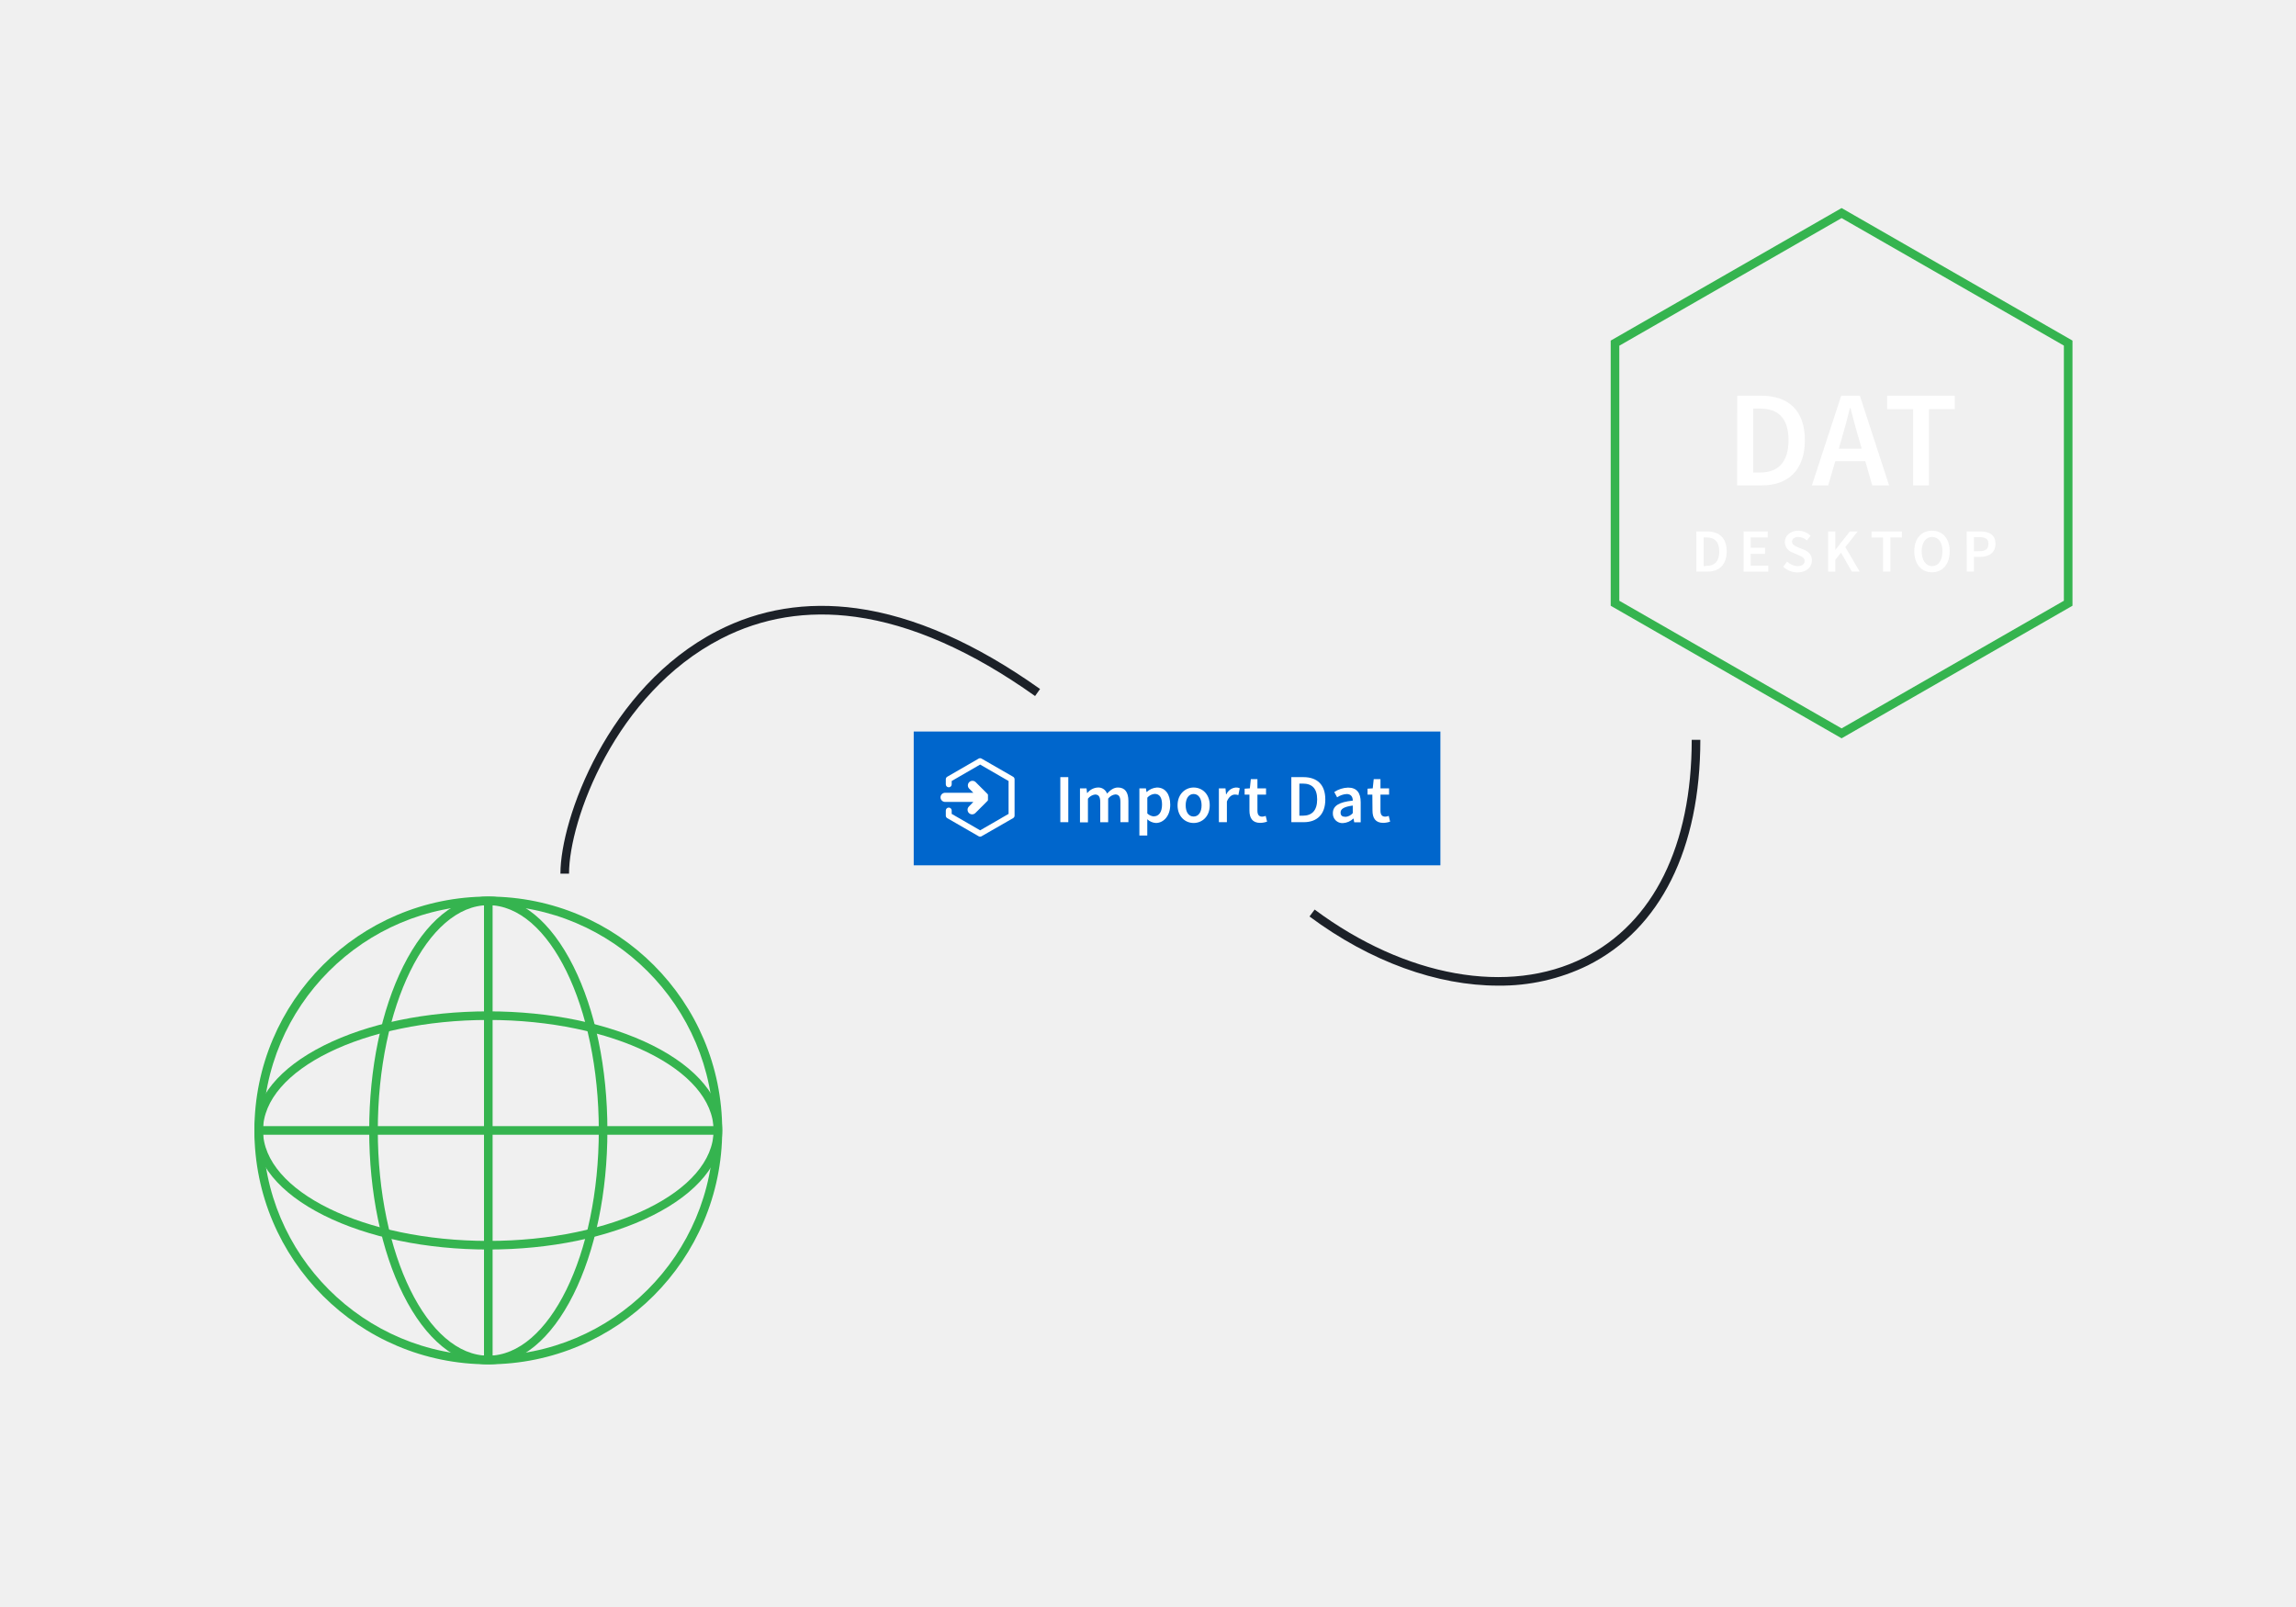
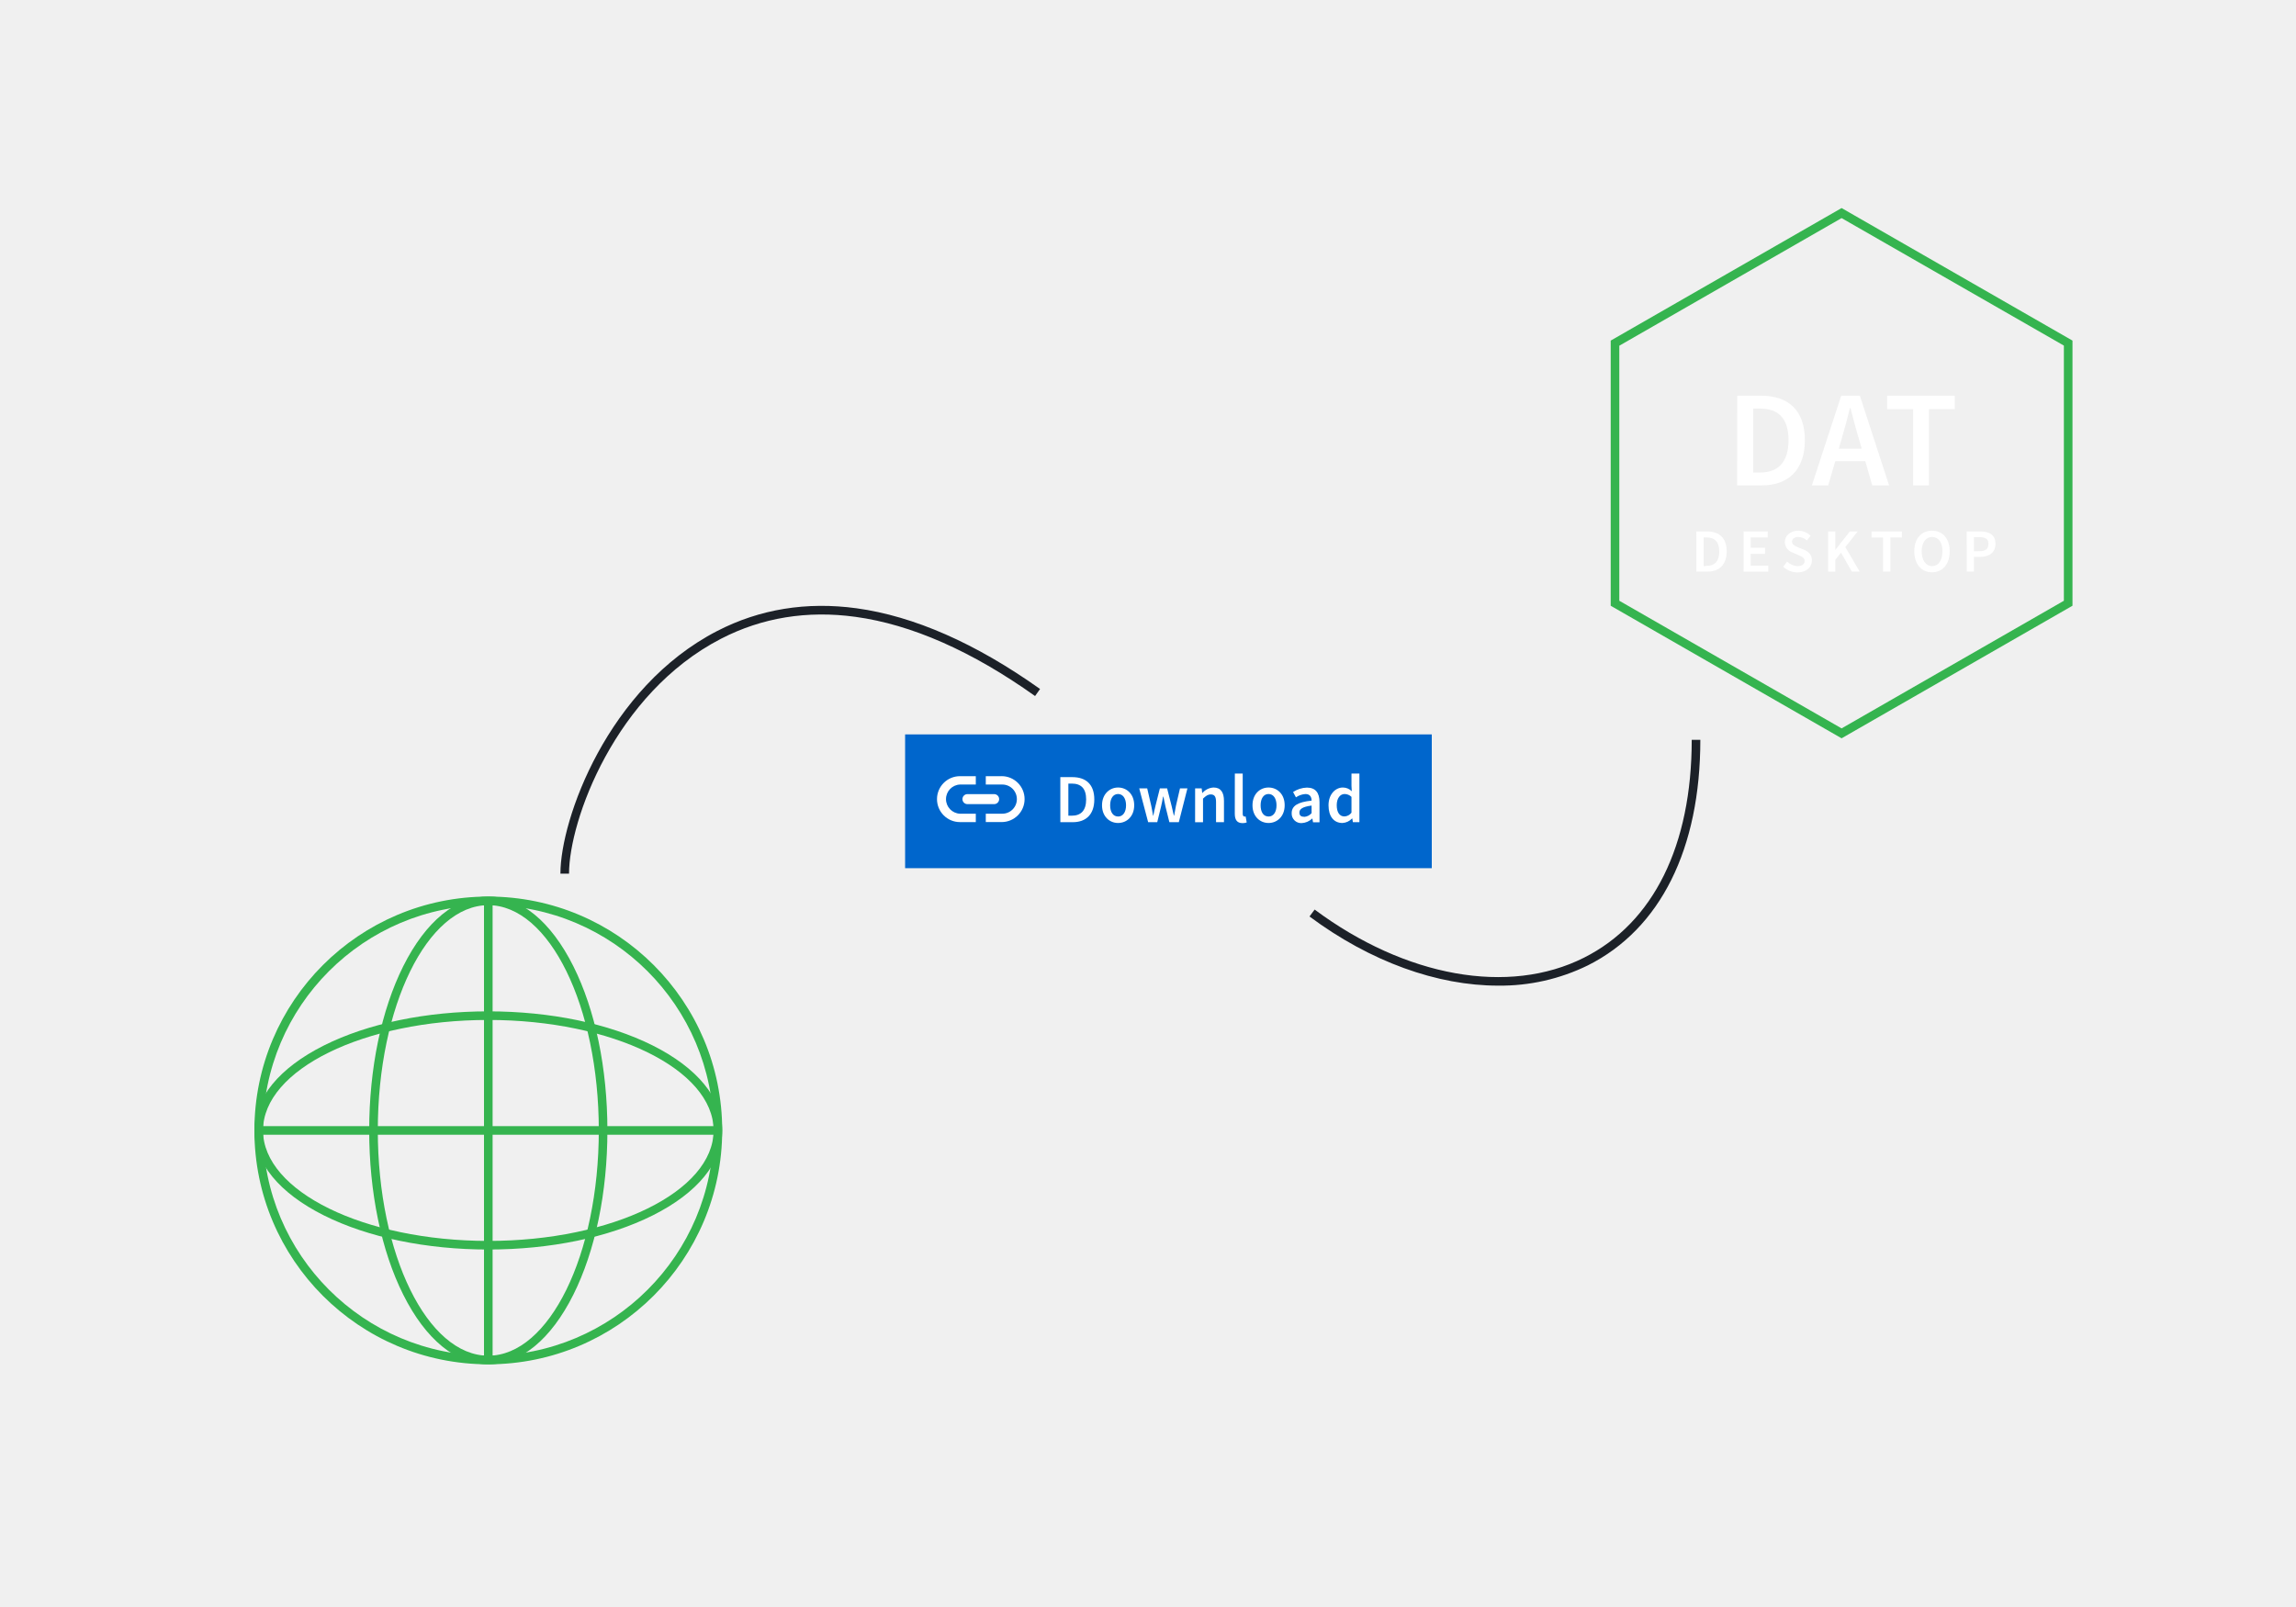
<svg xmlns="http://www.w3.org/2000/svg" id="logo-dat-desktop" viewBox="0 0 800 560">
  <defs>
    <style>.cls-1{fill:#1c2128;}.cls-2{fill:#06c;}.cls-3{fill:#fff;}.cls-4{fill:#35b44f;}</style>
  </defs>
  <path class="cls-1" d="M198.27,304.44h-3c0-19,16.49-64.89,54.61-84.55,14.81-7.64,31.15-10.3,48.57-7.92,20,2.74,41.54,12.2,63.94,28.13l-1.74,2.45c-22-15.65-43.06-24.93-62.61-27.6-16.8-2.3-32.54.27-46.78,7.62C214.27,241.64,198.27,286,198.27,304.44Z" />
  <path class="cls-1" d="M522,343.47c-21.17,0-44.43-8.27-65.73-24.1l1.79-2.41c31.66,23.53,67.62,30,93.87,16.76,24.2-12.16,37.52-39.12,37.52-75.9h3c0,38-13.91,65.89-39.17,78.58A69.23,69.23,0,0,1,522,343.47Z" />
-   <rect class="cls-2" x="318.37" y="254.92" width="183.51" height="46.62" />
-   <path class="cls-3" d="M369.45,270.81h2.78v15.7h-2.78Z" />
-   <path class="cls-3" d="M376.3,274.72h2.28l.19,1.61h.1a5,5,0,0,1,3.6-1.9,3.21,3.21,0,0,1,3.26,2.11c1.13-1.2,2.3-2.11,3.79-2.11,2.5,0,3.65,1.7,3.65,4.68v7.39h-2.78v-7c0-1.94-.58-2.66-1.8-2.66a3.66,3.66,0,0,0-2.47,1.46v8.23h-2.76v-7c0-1.94-.58-2.66-1.82-2.66a3.71,3.71,0,0,0-2.47,1.46v8.23H376.3Z" />
-   <path class="cls-3" d="M399.75,287.46v3.7H397V274.72h2.28l.19,1.25h.1a5.75,5.75,0,0,1,3.55-1.54c2.93,0,4.63,2.35,4.63,6,0,4-2.42,6.36-5,6.36a4.77,4.77,0,0,1-3-1.3Zm2.38-3c1.56,0,2.76-1.39,2.76-4.06,0-2.35-.77-3.75-2.54-3.75a3.77,3.77,0,0,0-2.59,1.32v5.5A3.72,3.72,0,0,0,402.13,284.51Z" />
-   <path class="cls-3" d="M415.89,274.43c3,0,5.62,2.26,5.62,6.19s-2.66,6.17-5.62,6.17-5.59-2.26-5.59-6.17S413,274.43,415.89,274.43Zm0,10.11c1.73,0,2.78-1.56,2.78-3.91s-1.06-3.94-2.78-3.94-2.76,1.56-2.76,3.94S414.17,284.54,415.89,284.54Z" />
-   <path class="cls-3" d="M424.7,274.72H427l.19,2.09h.1a4,4,0,0,1,3.34-2.38,3,3,0,0,1,1.34.24l-.48,2.4a3.85,3.85,0,0,0-1.22-.19c-.94,0-2.06.65-2.78,2.42v7.2H424.7Z" />
-   <path class="cls-3" d="M435.35,276.9h-1.68v-2.06l1.82-.12.34-3.22h2.3v3.22h3v2.18h-3v5.62c0,1.39.53,2.06,1.66,2.06a3.36,3.36,0,0,0,1.22-.26l.48,2a7.53,7.53,0,0,1-2.4.43c-2.74,0-3.74-1.73-3.74-4.27Z" />
-   <path class="cls-3" d="M449.94,270.81h4.18c4.8,0,7.66,2.59,7.66,7.78s-2.86,7.92-7.51,7.92h-4.32Zm4,13.44c3.17,0,5-1.8,5-5.67s-1.82-5.52-5-5.52h-1.2v11.19Z" />
-   <path class="cls-3" d="M471.35,279c0-1.25-.55-2.3-2.14-2.3a6.56,6.56,0,0,0-3.31,1.15l-1-1.85a9.14,9.14,0,0,1,4.82-1.54c3,0,4.39,1.8,4.39,5.09v7h-2.26l-.22-1.3h-.07a5.74,5.74,0,0,1-3.65,1.58,3.31,3.31,0,0,1-3.5-3.46C464.42,280.81,466.53,279.49,471.35,279Zm-2.57,5.66a3.7,3.7,0,0,0,2.57-1.3v-2.64c-3.19.41-4.25,1.25-4.25,2.42S467.8,284.63,468.78,284.63Z" />
-   <path class="cls-3" d="M478.17,276.9h-1.68v-2.06l1.82-.12.34-3.22H481v3.22h3v2.18h-3v5.62c0,1.39.53,2.06,1.66,2.06a3.36,3.36,0,0,0,1.22-.26l.48,2a7.53,7.53,0,0,1-2.4.43c-2.74,0-3.74-1.73-3.74-4.27Z" />
-   <path class="cls-3" d="M337.65,281a1.6,1.6,0,1,0,2.26,2.26l4.21-4.21h0l0-.05.06-.07.06-.07,0-.05,0-.08,0-.05,0-.08,0-.06,0-.08,0-.07,0-.08,0-.07V278c0-.05,0-.11,0-.16s0-.11,0-.16v-.15l0-.07,0-.08,0-.07,0-.08,0-.06,0-.08,0-.05,0-.08,0-.05-.06-.07-.06-.07,0-.05h0l-4.21-4.21a1.6,1.6,0,0,0-2.26,2.26l1.49,1.49h-9.71a1.6,1.6,0,1,0,0,3.19h9.71Z" />
-   <path class="cls-3" d="M353,270.68,342,264.35a1,1,0,0,0-1,0l-10.94,6.32a1,1,0,0,0-.51.89v1.77a1,1,0,1,0,2.05,0v-1.17l9.91-5.73,9.91,5.73v11.46l-9.91,5.73-9.91-5.73v-1.17a1,1,0,1,0-2.05,0v1.77a1,1,0,0,0,.51.89L341,291.42a1,1,0,0,0,1,0L353,285.1a1,1,0,0,0,.51-.89V271.56A1,1,0,0,0,353,270.68Z" />
+   <rect class="cls-2" x="315.37" y="255.92" width="183.51" height="46.62" />
+   <path class="cls-3" d="M369.45,270.81h4.18c4.8,0,7.66,2.59,7.66,7.78s-2.86,7.92-7.51,7.92h-4.32Zm4,13.44c3.17,0,5-1.8,5-5.67s-1.82-5.52-5-5.52h-1.2v11.19Z" />
+   <path class="cls-3" d="M389.57,274.43c3,0,5.62,2.26,5.62,6.19s-2.66,6.17-5.62,6.17-5.59-2.26-5.59-6.17S386.65,274.43,389.57,274.43Zm0,10.11c1.73,0,2.78-1.56,2.78-3.91s-1.06-3.94-2.78-3.94-2.76,1.56-2.76,3.94S387.85,284.53,389.57,284.53Z" />
+   <path class="cls-3" d="M396.94,274.72h2.78l1.42,6.12c.24,1.13.41,2.23.62,3.38h.1c.22-1.15.46-2.28.74-3.38l1.54-6.12h2.52l1.56,6.12c.29,1.13.53,2.23.79,3.38h.1c.22-1.15.41-2.26.62-3.38l1.42-6.12h2.59l-3,11.79h-3.29l-1.37-5.5c-.26-1.1-.46-2.18-.72-3.43h-.1c-.22,1.25-.43,2.35-.7,3.46l-1.34,5.47h-3.17Z" />
+   <path class="cls-3" d="M416.42,274.72h2.28l.19,1.58h.1a5.47,5.47,0,0,1,3.86-1.87c2.52,0,3.62,1.7,3.62,4.68v7.39h-2.76v-7c0-1.94-.55-2.66-1.85-2.66-1,0-1.7.5-2.69,1.46v8.23h-2.76Z" />
+   <path class="cls-3" d="M430.26,269.56H433v14.07c0,.67.31.91.6.91a1.63,1.63,0,0,0,.43,0l.36,2.06a3.76,3.76,0,0,1-1.46.24c-2,0-2.69-1.27-2.69-3.31Z" />
+   <path class="cls-3" d="M442,274.43c3,0,5.62,2.26,5.62,6.19s-2.66,6.17-5.62,6.17-5.59-2.26-5.59-6.17S439,274.43,442,274.43Zm0,10.11c1.73,0,2.78-1.56,2.78-3.91s-1.06-3.94-2.78-3.94-2.76,1.56-2.76,3.94S440.23,284.53,442,284.53Z" />
+   <path class="cls-3" d="M457,279c0-1.25-.55-2.3-2.14-2.3a6.56,6.56,0,0,0-3.31,1.15l-1-1.85a9.14,9.14,0,0,1,4.82-1.54c3,0,4.39,1.8,4.39,5.09v7h-2.26l-.22-1.3h-.07a5.74,5.74,0,0,1-3.65,1.58,3.31,3.31,0,0,1-3.5-3.46C450.07,280.81,452.18,279.49,457,279Zm-2.57,5.66a3.7,3.7,0,0,0,2.57-1.3v-2.64c-3.19.41-4.25,1.25-4.25,2.42S453.46,284.63,454.44,284.63Z" />
+   <path class="cls-3" d="M467.9,274.43a4.35,4.35,0,0,1,3.1,1.3l-.1-1.9v-4.27h2.76V286.5h-2.28l-.19-1.27h-.1a4.91,4.91,0,0,1-3.34,1.56c-3,0-4.85-2.28-4.85-6.17S465.33,274.43,467.9,274.43Zm.53,10.08a3.18,3.18,0,0,0,2.47-1.32v-5.5a3.51,3.51,0,0,0-2.4-1c-1.51,0-2.74,1.42-2.74,3.89S466.73,284.51,468.43,284.51Z" />
  <path class="cls-4" d="M641.67,257.28l-80.45-46.19V118.69L641.67,72.5l80.45,46.19v92.39Zm-77.45-47.93,77.45,44.47,77.45-44.47V120.43L641.67,76l-77.45,44.47Z" />
  <path class="cls-3" d="M605.31,137.89h8.31c9.56,0,15.25,5.16,15.25,15.49s-5.69,15.77-15,15.77h-8.6Zm7.93,26.77c6.31,0,9.94-3.59,9.94-11.28s-3.63-11-9.94-11h-2.39v22.28Z" />
  <path class="cls-3" d="M649.93,160.7H639.47L637,169.16h-5.69l10.23-31.27h6.5l10.18,31.27h-5.88Zm-1.25-4.35-1.1-3.82c-1-3.3-1.91-6.88-2.82-10.33h-.19c-.86,3.49-1.77,7-2.77,10.33l-1.1,3.82Z" />
  <path class="cls-3" d="M666.6,142.59h-9.07V137.9h23.57v4.68h-9v26.58H666.6Z" />
  <path class="cls-3" d="M591.05,185.2h3.78c4.28,0,6.8,2.31,6.8,6.93s-2.55,7.06-6.69,7.06h-3.88Zm3.55,12c2.83,0,4.45-1.6,4.45-5s-1.62-4.92-4.45-4.92h-1v10Z" />
  <path class="cls-3" d="M607.54,185.2h8.4v2.09H610v3.57h5V193h-5v4.12h6.13v2.09h-8.61Z" />
  <path class="cls-3" d="M622.69,195.7a5.57,5.57,0,0,0,3.66,1.58c1.56,0,2.44-.7,2.44-1.8s-.9-1.51-2.18-2.05l-1.9-.83a4,4,0,0,1-2.83-3.72c0-2.22,2-3.94,4.68-3.94a6.19,6.19,0,0,1,4.32,1.78l-1.3,1.6a4.53,4.53,0,0,0-3-1.19c-1.33,0-2.18.62-2.18,1.65s1.07,1.51,2.22,2l1.88.76c1.67.7,2.83,1.75,2.83,3.78,0,2.27-1.88,4.15-5,4.15a7.19,7.19,0,0,1-5-2Z" />
  <path class="cls-3" d="M637,185.2h2.48v6.35h.06l5-6.35h2.73l-4.3,5.45,5,8.53h-2.73l-3.78-6.59-2,2.52v4.09H637Z" />
  <path class="cls-3" d="M656.1,187.3h-4V185.2h10.58v2.09h-4v11.89H656.1Z" />
  <path class="cls-3" d="M667,192.12c0-4.53,2.52-7.18,6.18-7.18s6.16,2.67,6.16,7.18-2.52,7.31-6.16,7.31S667,196.66,667,192.12Zm9.82,0c0-3.12-1.44-5-3.61-5s-3.63,1.9-3.63,5,1.44,5.15,3.63,5.15,3.59-2,3.59-5.15Z" />
  <path class="cls-3" d="M685.27,185.2H690c3,0,5.29,1.07,5.29,4.32,0,3.1-2.31,4.53-5.29,4.53h-2.22v5.13h-2.48Zm4.49,6.87c2.09,0,3.08-.83,3.08-2.55s-1.05-2.33-3.08-2.33h-2v4.9Z" />
  <path class="cls-4" d="M170.14,475.43a81.5,81.5,0,1,1,81.5-81.5A81.59,81.59,0,0,1,170.14,475.43Zm0-160a78.5,78.5,0,1,0,78.5,78.5A78.59,78.59,0,0,0,170.14,315.43Z" />
  <rect class="cls-4" x="168.64" y="313.93" width="3" height="160" />
  <rect class="cls-4" x="90.14" y="392.43" width="160" height="3" />
  <path class="cls-4" d="M251.64,393.93h-3c0-21.23-35.21-38.5-78.5-38.5s-78.5,17.27-78.5,38.5h-3c0-11.28,8.62-21.8,24.26-29.63,15.31-7.66,35.64-11.87,57.24-11.87s41.92,4.22,57.24,11.87C243,372.13,251.64,382.65,251.64,393.93Z" />
  <path class="cls-4" d="M170.14,435.43c-21.6,0-41.93-4.22-57.24-11.87-15.65-7.82-24.26-18.34-24.26-29.63h3c0,21.23,35.21,38.5,78.5,38.5s78.5-17.27,78.5-38.5h3c0,11.28-8.62,21.8-24.26,29.63C212.06,431.22,191.73,435.43,170.14,435.43Z" />
  <path class="cls-4" d="M170.14,475.43c-11.28,0-21.8-8.62-29.63-24.26-7.66-15.31-11.87-35.64-11.87-57.24s4.22-41.92,11.87-57.24c7.82-15.64,18.34-24.26,29.63-24.26v3c-21.23,0-38.5,35.21-38.5,78.5s17.27,78.5,38.5,78.5Z" />
  <path class="cls-4" d="M170.14,475.43v-3c21.23,0,38.5-35.21,38.5-78.5s-17.27-78.5-38.5-78.5v-3c11.28,0,21.8,8.62,29.63,24.26,7.66,15.31,11.87,35.64,11.87,57.24s-4.22,41.92-11.87,57.24C191.94,466.82,181.42,475.43,170.14,475.43Z" />
+   <path class="cls-3" d="M346.39,280.22h-9.3a1.74,1.74,0,1,1,0-3.49h9.3a1.74,1.74,0,1,1,0,3.49Z" />
+   <path class="cls-3" d="M340,283.56h-5.52a5.09,5.09,0,0,1,0-10.17H340v-2.91h-5.52a8,8,0,0,0,0,16H340Z" />
+   <path class="cls-3" d="M349,270.48h-5.52v2.91H349a5.09,5.09,0,1,1,0,10.17h-5.52v2.91H349a8,8,0,1,0,0-16Z" />
</svg>
